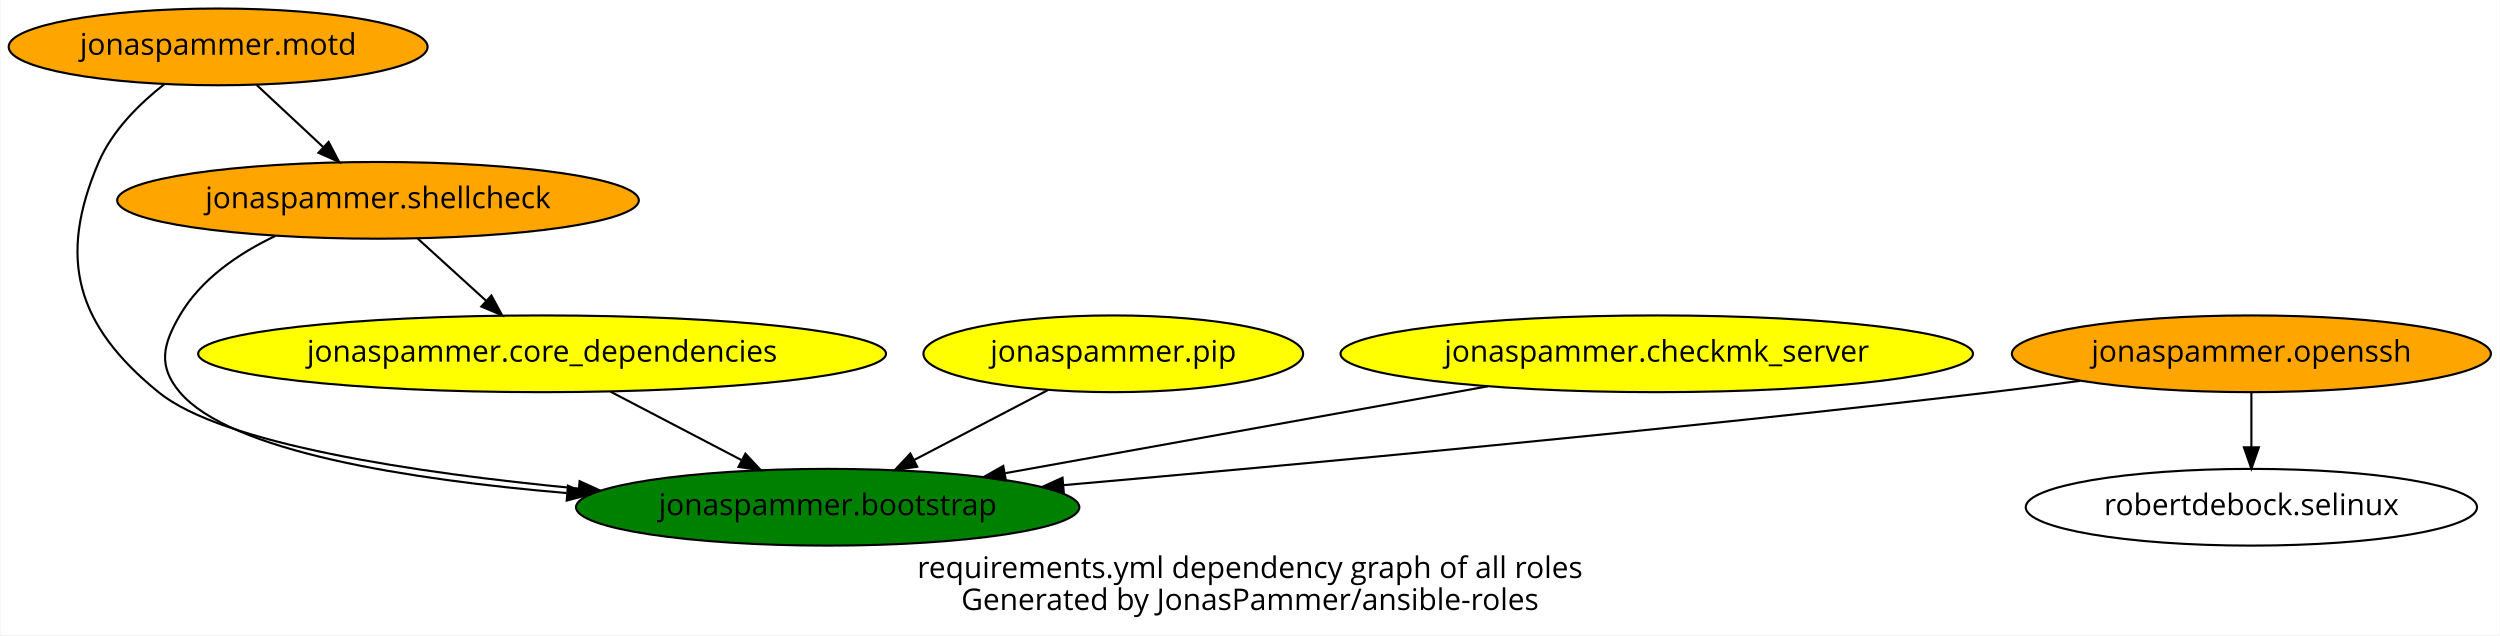
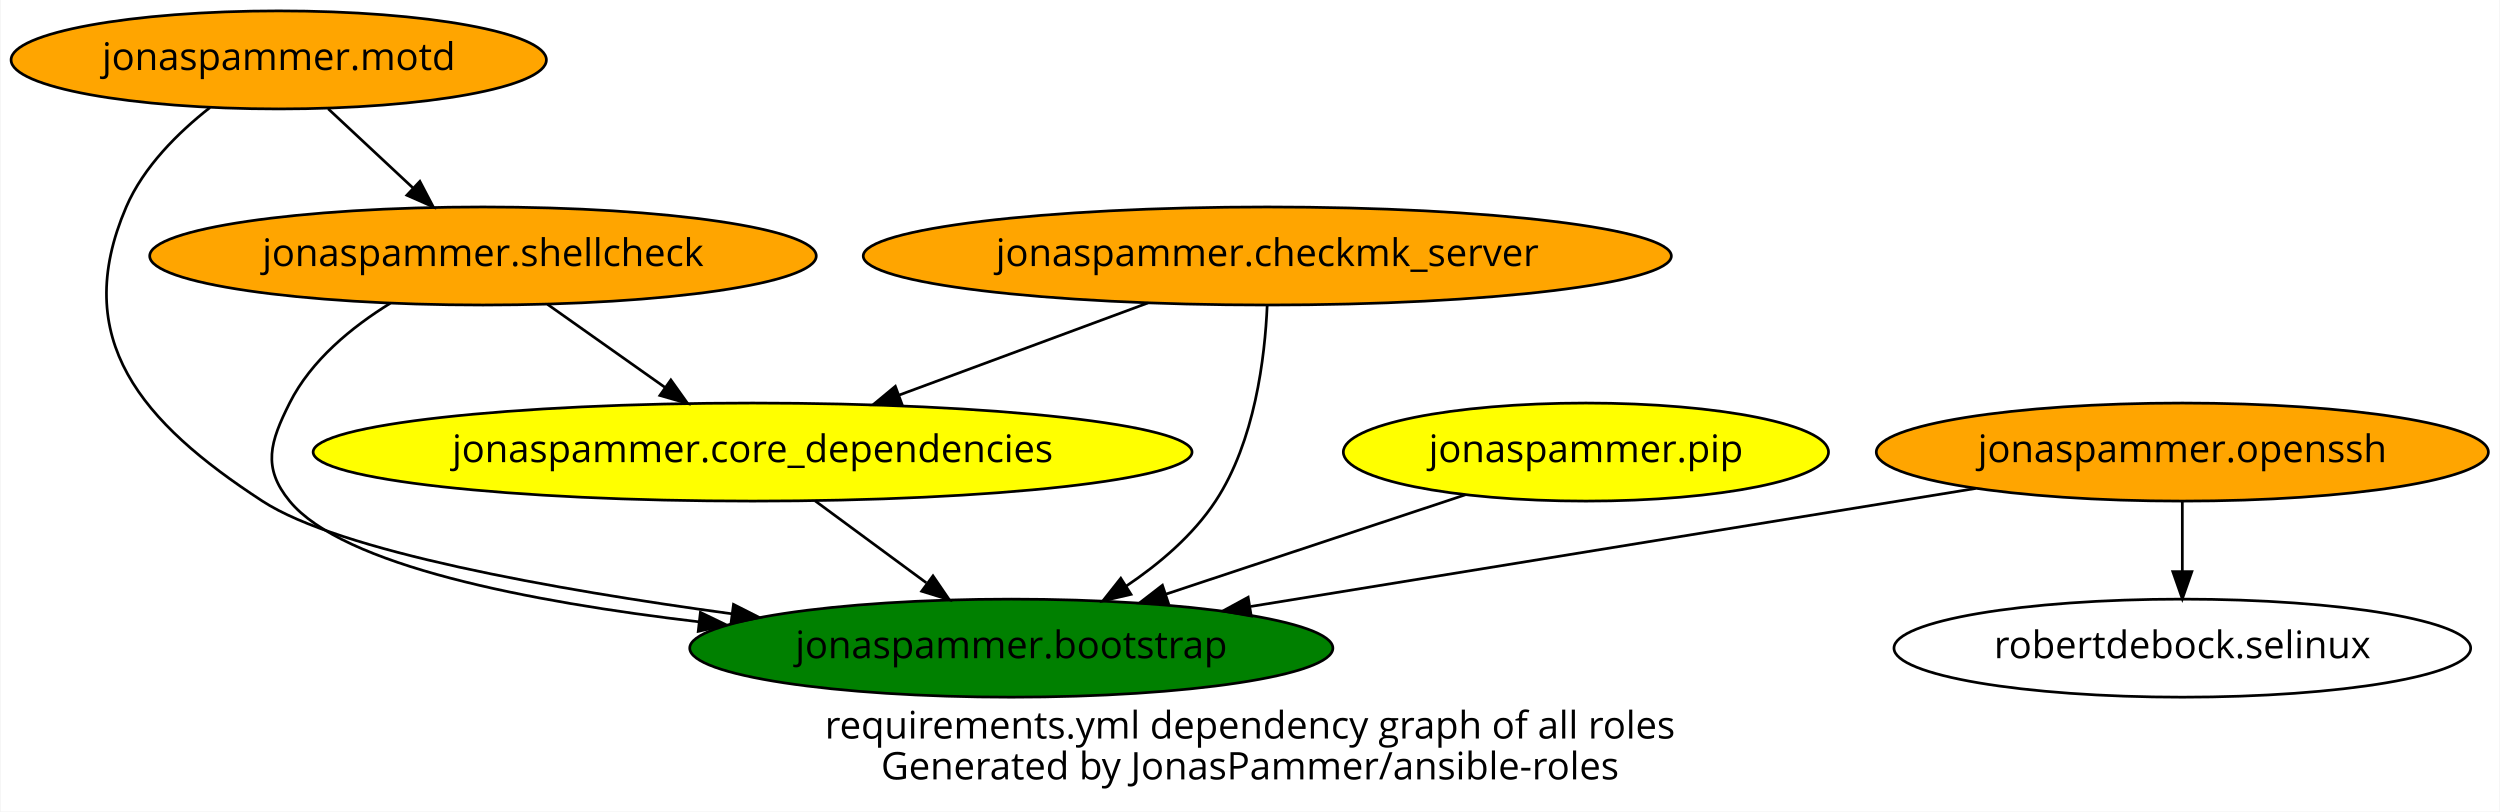
- <svg xmlns="http://www.w3.org/2000/svg" width="1173pt" height="298pt" viewBox="0.00 0.00 1172.58 298.00">
+ <svg xmlns="http://www.w3.org/2000/svg" width="918pt" height="298pt" viewBox="0.00 0.00 917.58 298.00">
  <g id="graph0" class="graph" transform="scale(1 1) rotate(0) translate(4 294)">
-     <polygon fill="white" stroke="transparent" points="-4,4 -4,-294 1168.58,-294 1168.58,4 -4,4" />
-     <text text-anchor="middle" x="582.29" y="-22.8" font-family="Open Sans" font-size="14.00">requirements.yml dependency graph of all roles </text>
-     <text text-anchor="middle" x="582.29" y="-7.8" font-family="Open Sans" font-size="14.00"> Generated by JonasPammer/ansible-roles</text>
+     <polygon fill="white" stroke="transparent" points="-4,4 -4,-294 913.58,-294 913.58,4 -4,4" />
+     <text text-anchor="middle" x="454.79" y="-22.8" font-family="Open Sans" font-size="14.00">requirements.yml dependency graph of all roles </text>
+     <text text-anchor="middle" x="454.79" y="-7.8" font-family="Open Sans" font-size="14.00"> Generated by JonasPammer/ansible-roles</text>
    <g id="node1" class="node">
-       <ellipse fill="green" stroke="black" cx="384.14" cy="-56" rx="118.08" ry="18" />
-       <text text-anchor="middle" x="384.14" y="-52.3" font-family="Open Sans" font-size="14.00">jonaspammer.bootstrap</text>
+       <ellipse fill="green" stroke="black" cx="367.14" cy="-56" rx="118.08" ry="18" />
+       <text text-anchor="middle" x="367.14" y="-52.3" font-family="Open Sans" font-size="14.00">jonaspammer.bootstrap</text>
    </g>
    <g id="node2" class="node">
-       <ellipse fill="yellow" stroke="black" cx="250.14" cy="-128" rx="161.37" ry="18" />
-       <text text-anchor="middle" x="250.14" y="-124.3" font-family="Open Sans" font-size="14.00">jonaspammer.core_dependencies</text>
+       <ellipse fill="yellow" stroke="black" cx="272.14" cy="-128" rx="161.37" ry="18" />
+       <text text-anchor="middle" x="272.14" y="-124.3" font-family="Open Sans" font-size="14.00">jonaspammer.core_dependencies</text>
    </g>
    <g id="edge1" class="edge">
-       <path fill="none" stroke="black" d="M282.24,-110.23C300.69,-100.6 324.03,-88.4 343.72,-78.11" />
-       <polygon fill="black" stroke="black" points="345.53,-81.12 352.77,-73.39 342.29,-74.92 345.53,-81.12" />
+       <path fill="none" stroke="black" d="M295.14,-110.05C307.39,-101.03 322.64,-89.79 335.94,-79.99" />
+       <polygon fill="black" stroke="black" points="338.38,-82.54 344.36,-73.79 334.23,-76.9 338.38,-82.54" />
    </g>
    <g id="node3" class="node">
      <ellipse fill="orange" stroke="black" cx="98.14" cy="-272" rx="98.28" ry="18" />
      <text text-anchor="middle" x="98.14" y="-268.3" font-family="Open Sans" font-size="14.00">jonaspammer.motd</text>
    </g>
    <g id="edge2" class="edge">
-       <path fill="none" stroke="black" d="M72.9,-254.51C61.19,-245.32 48.49,-232.75 42.14,-218 22.54,-172.45 31.7,-141.32 70.14,-110 100.09,-85.61 190.89,-72.05 267.19,-64.77" />
-       <polygon fill="black" stroke="black" points="267.74,-68.24 277.37,-63.83 267.09,-61.27 267.74,-68.24" />
+       <path fill="none" stroke="black" d="M72.9,-254.51C61.19,-245.32 48.49,-232.75 42.14,-218 21.23,-169.41 47.81,-138.86 92.14,-110 120.39,-91.61 198.69,-77.6 264.55,-68.61" />
+       <polygon fill="black" stroke="black" points="265.13,-72.06 274.58,-67.27 264.21,-65.12 265.13,-72.06" />
    </g>
    <g id="node6" class="node">
      <ellipse fill="orange" stroke="black" cx="173.14" cy="-200" rx="122.38" ry="18" />
      <text text-anchor="middle" x="173.14" y="-196.3" font-family="Open Sans" font-size="14.00">jonaspammer.shellcheck</text>
    </g>
    <g id="edge3" class="edge">
      <path fill="none" stroke="black" d="M116.3,-254.05C125.62,-245.35 137.15,-234.59 147.38,-225.04" />
      <polygon fill="black" stroke="black" points="149.97,-227.41 154.89,-218.03 145.19,-222.3 149.97,-227.41" />
    </g>
    <g id="node4" class="node">
-       <ellipse fill="orange" stroke="black" cx="1052.14" cy="-128" rx="112.38" ry="18" />
-       <text text-anchor="middle" x="1052.14" y="-124.3" font-family="Open Sans" font-size="14.00">jonaspammer.openssh</text>
+       <ellipse fill="orange" stroke="black" cx="797.14" cy="-128" rx="112.38" ry="18" />
+       <text text-anchor="middle" x="797.14" y="-124.3" font-family="Open Sans" font-size="14.00">jonaspammer.openssh</text>
    </g>
    <g id="edge4" class="edge">
-       <path fill="none" stroke="black" d="M971.81,-115.32C957.93,-113.44 943.63,-111.59 930.14,-110 779.61,-92.21 605.21,-76.06 494.81,-66.38" />
-       <polygon fill="black" stroke="black" points="494.92,-62.88 484.66,-65.49 494.32,-69.85 494.92,-62.88" />
+       <path fill="none" stroke="black" d="M721.26,-114.65C646.84,-102.53 533.46,-84.08 455.14,-71.32" />
+       <polygon fill="black" stroke="black" points="455.24,-67.8 444.81,-69.64 454.11,-74.7 455.24,-67.8" />
    </g>
    <g id="node8" class="node">
-       <ellipse fill="none" stroke="black" cx="1052.14" cy="-56" rx="105.88" ry="18" />
-       <text text-anchor="middle" x="1052.14" y="-52.3" font-family="Open Sans" font-size="14.00">robertdebock.selinux</text>
+       <ellipse fill="none" stroke="black" cx="797.14" cy="-56" rx="105.88" ry="18" />
+       <text text-anchor="middle" x="797.14" y="-52.3" font-family="Open Sans" font-size="14.00">robertdebock.selinux</text>
    </g>
    <g id="edge5" class="edge">
-       <path fill="none" stroke="black" d="M1052.14,-109.7C1052.14,-101.98 1052.14,-92.71 1052.14,-84.11" />
-       <polygon fill="black" stroke="black" points="1055.64,-84.1 1052.14,-74.1 1048.64,-84.1 1055.64,-84.1" />
+       <path fill="none" stroke="black" d="M797.14,-109.7C797.14,-101.98 797.14,-92.71 797.14,-84.11" />
+       <polygon fill="black" stroke="black" points="800.64,-84.1 797.14,-74.1 793.64,-84.1 800.64,-84.1" />
    </g>
    <g id="node5" class="node">
-       <ellipse fill="yellow" stroke="black" cx="518.14" cy="-128" rx="89.08" ry="18" />
-       <text text-anchor="middle" x="518.14" y="-124.3" font-family="Open Sans" font-size="14.00">jonaspammer.pip</text>
+       <ellipse fill="yellow" stroke="black" cx="578.14" cy="-128" rx="89.08" ry="18" />
+       <text text-anchor="middle" x="578.14" y="-124.3" font-family="Open Sans" font-size="14.00">jonaspammer.pip</text>
    </g>
    <g id="edge6" class="edge">
-       <path fill="none" stroke="black" d="M487.4,-110.94C468.77,-101.21 444.79,-88.68 424.63,-78.15" />
-       <polygon fill="black" stroke="black" points="426.15,-75 415.67,-73.47 422.91,-81.2 426.15,-75" />
+       <path fill="none" stroke="black" d="M533.91,-112.33C501.88,-101.7 458.31,-87.25 423.74,-75.78" />
+       <polygon fill="black" stroke="black" points="424.84,-72.45 414.25,-72.63 422.63,-79.1 424.84,-72.45" />
    </g>
    <g id="edge7" class="edge">
-       <path fill="none" stroke="black" d="M124.96,-183.28C107.68,-175.05 90.04,-163.03 80.14,-146 72.1,-132.17 69.84,-122.25 80.14,-110 103.56,-82.14 187.74,-68.93 261.6,-62.66" />
-       <polygon fill="black" stroke="black" points="262.26,-66.12 271.94,-61.82 261.69,-59.14 262.26,-66.12" />
+       <path fill="none" stroke="black" d="M139.1,-182.64C124.94,-173.9 110,-161.68 102.14,-146 94.97,-131.7 92,-122.37 102.14,-110 121.55,-86.32 190.05,-73.01 252.54,-65.65" />
+       <polygon fill="black" stroke="black" points="252.97,-69.13 262.51,-64.52 252.18,-62.17 252.97,-69.13" />
    </g>
    <g id="edge8" class="edge">
-       <path fill="none" stroke="black" d="M191.78,-182.05C201.45,-173.26 213.42,-162.38 224,-152.76" />
-       <polygon fill="black" stroke="black" points="226.36,-155.35 231.41,-146.03 221.65,-150.17 226.36,-155.35" />
+       <path fill="none" stroke="black" d="M196.85,-182.23C209.74,-173.12 225.86,-161.72 239.87,-151.82" />
+       <polygon fill="black" stroke="black" points="242.13,-154.5 248.28,-145.87 238.09,-148.79 242.13,-154.5" />
    </g>
    <g id="node7" class="node">
-       <ellipse fill="yellow" stroke="black" cx="773.14" cy="-128" rx="148.37" ry="18" />
-       <text text-anchor="middle" x="773.14" y="-124.3" font-family="Open Sans" font-size="14.00">jonaspammer.checkmk_server</text>
+       <ellipse fill="orange" stroke="black" cx="461.14" cy="-200" rx="148.37" ry="18" />
+       <text text-anchor="middle" x="461.14" y="-196.3" font-family="Open Sans" font-size="14.00">jonaspammer.checkmk_server</text>
    </g>
    <g id="edge9" class="edge">
-       <path fill="none" stroke="black" d="M693.95,-112.75C628.03,-100.89 534.44,-84.05 467.41,-71.98" />
-       <polygon fill="black" stroke="black" points="467.76,-68.49 457.3,-70.17 466.52,-75.38 467.76,-68.49" />
+       <path fill="none" stroke="black" d="M461.1,-181.85C460.28,-162.82 456.58,-131.9 442.14,-110 433.87,-97.45 421.52,-86.96 409.22,-78.71" />
+       <polygon fill="black" stroke="black" points="411.09,-75.75 400.76,-73.36 407.34,-81.67 411.09,-75.75" />
+     </g>
+     <g id="edge10" class="edge">
+       <path fill="none" stroke="black" d="M417.31,-182.76C390.07,-172.68 354.86,-159.64 325.94,-148.93" />
+       <polygon fill="black" stroke="black" points="326.99,-145.58 316.39,-145.39 324.56,-152.15 326.99,-145.58" />
    </g>
  </g>
</svg>
